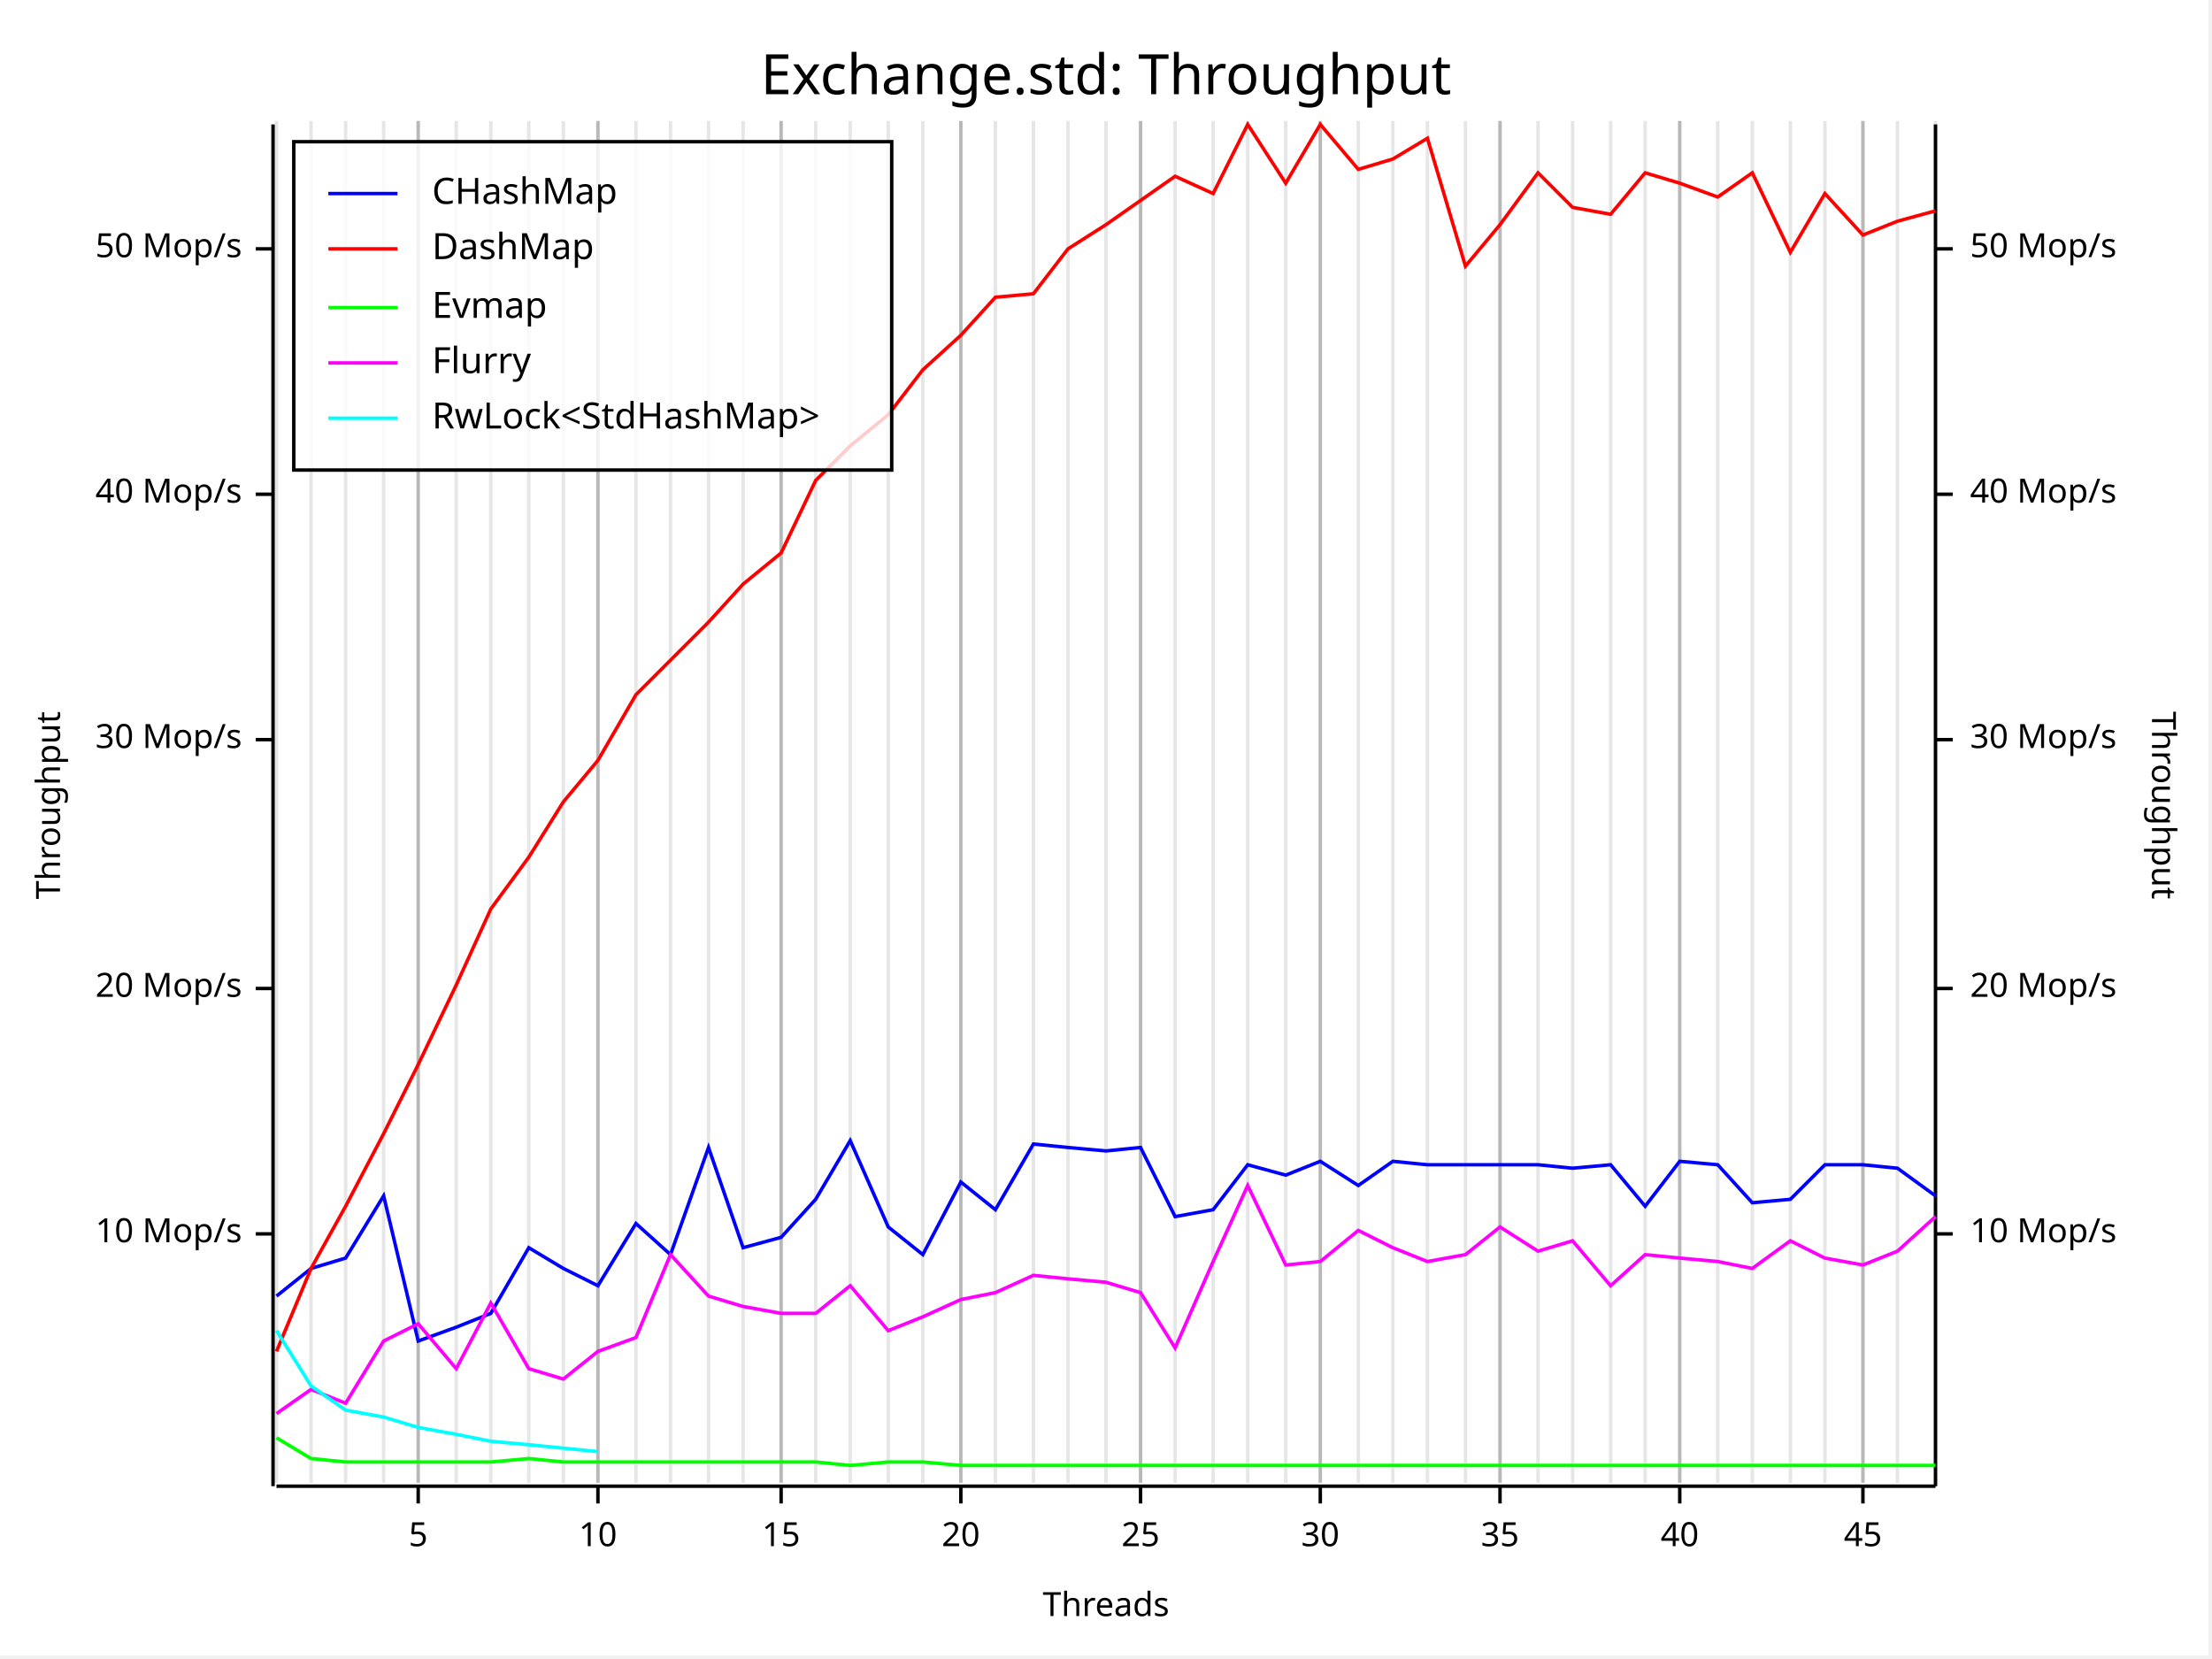
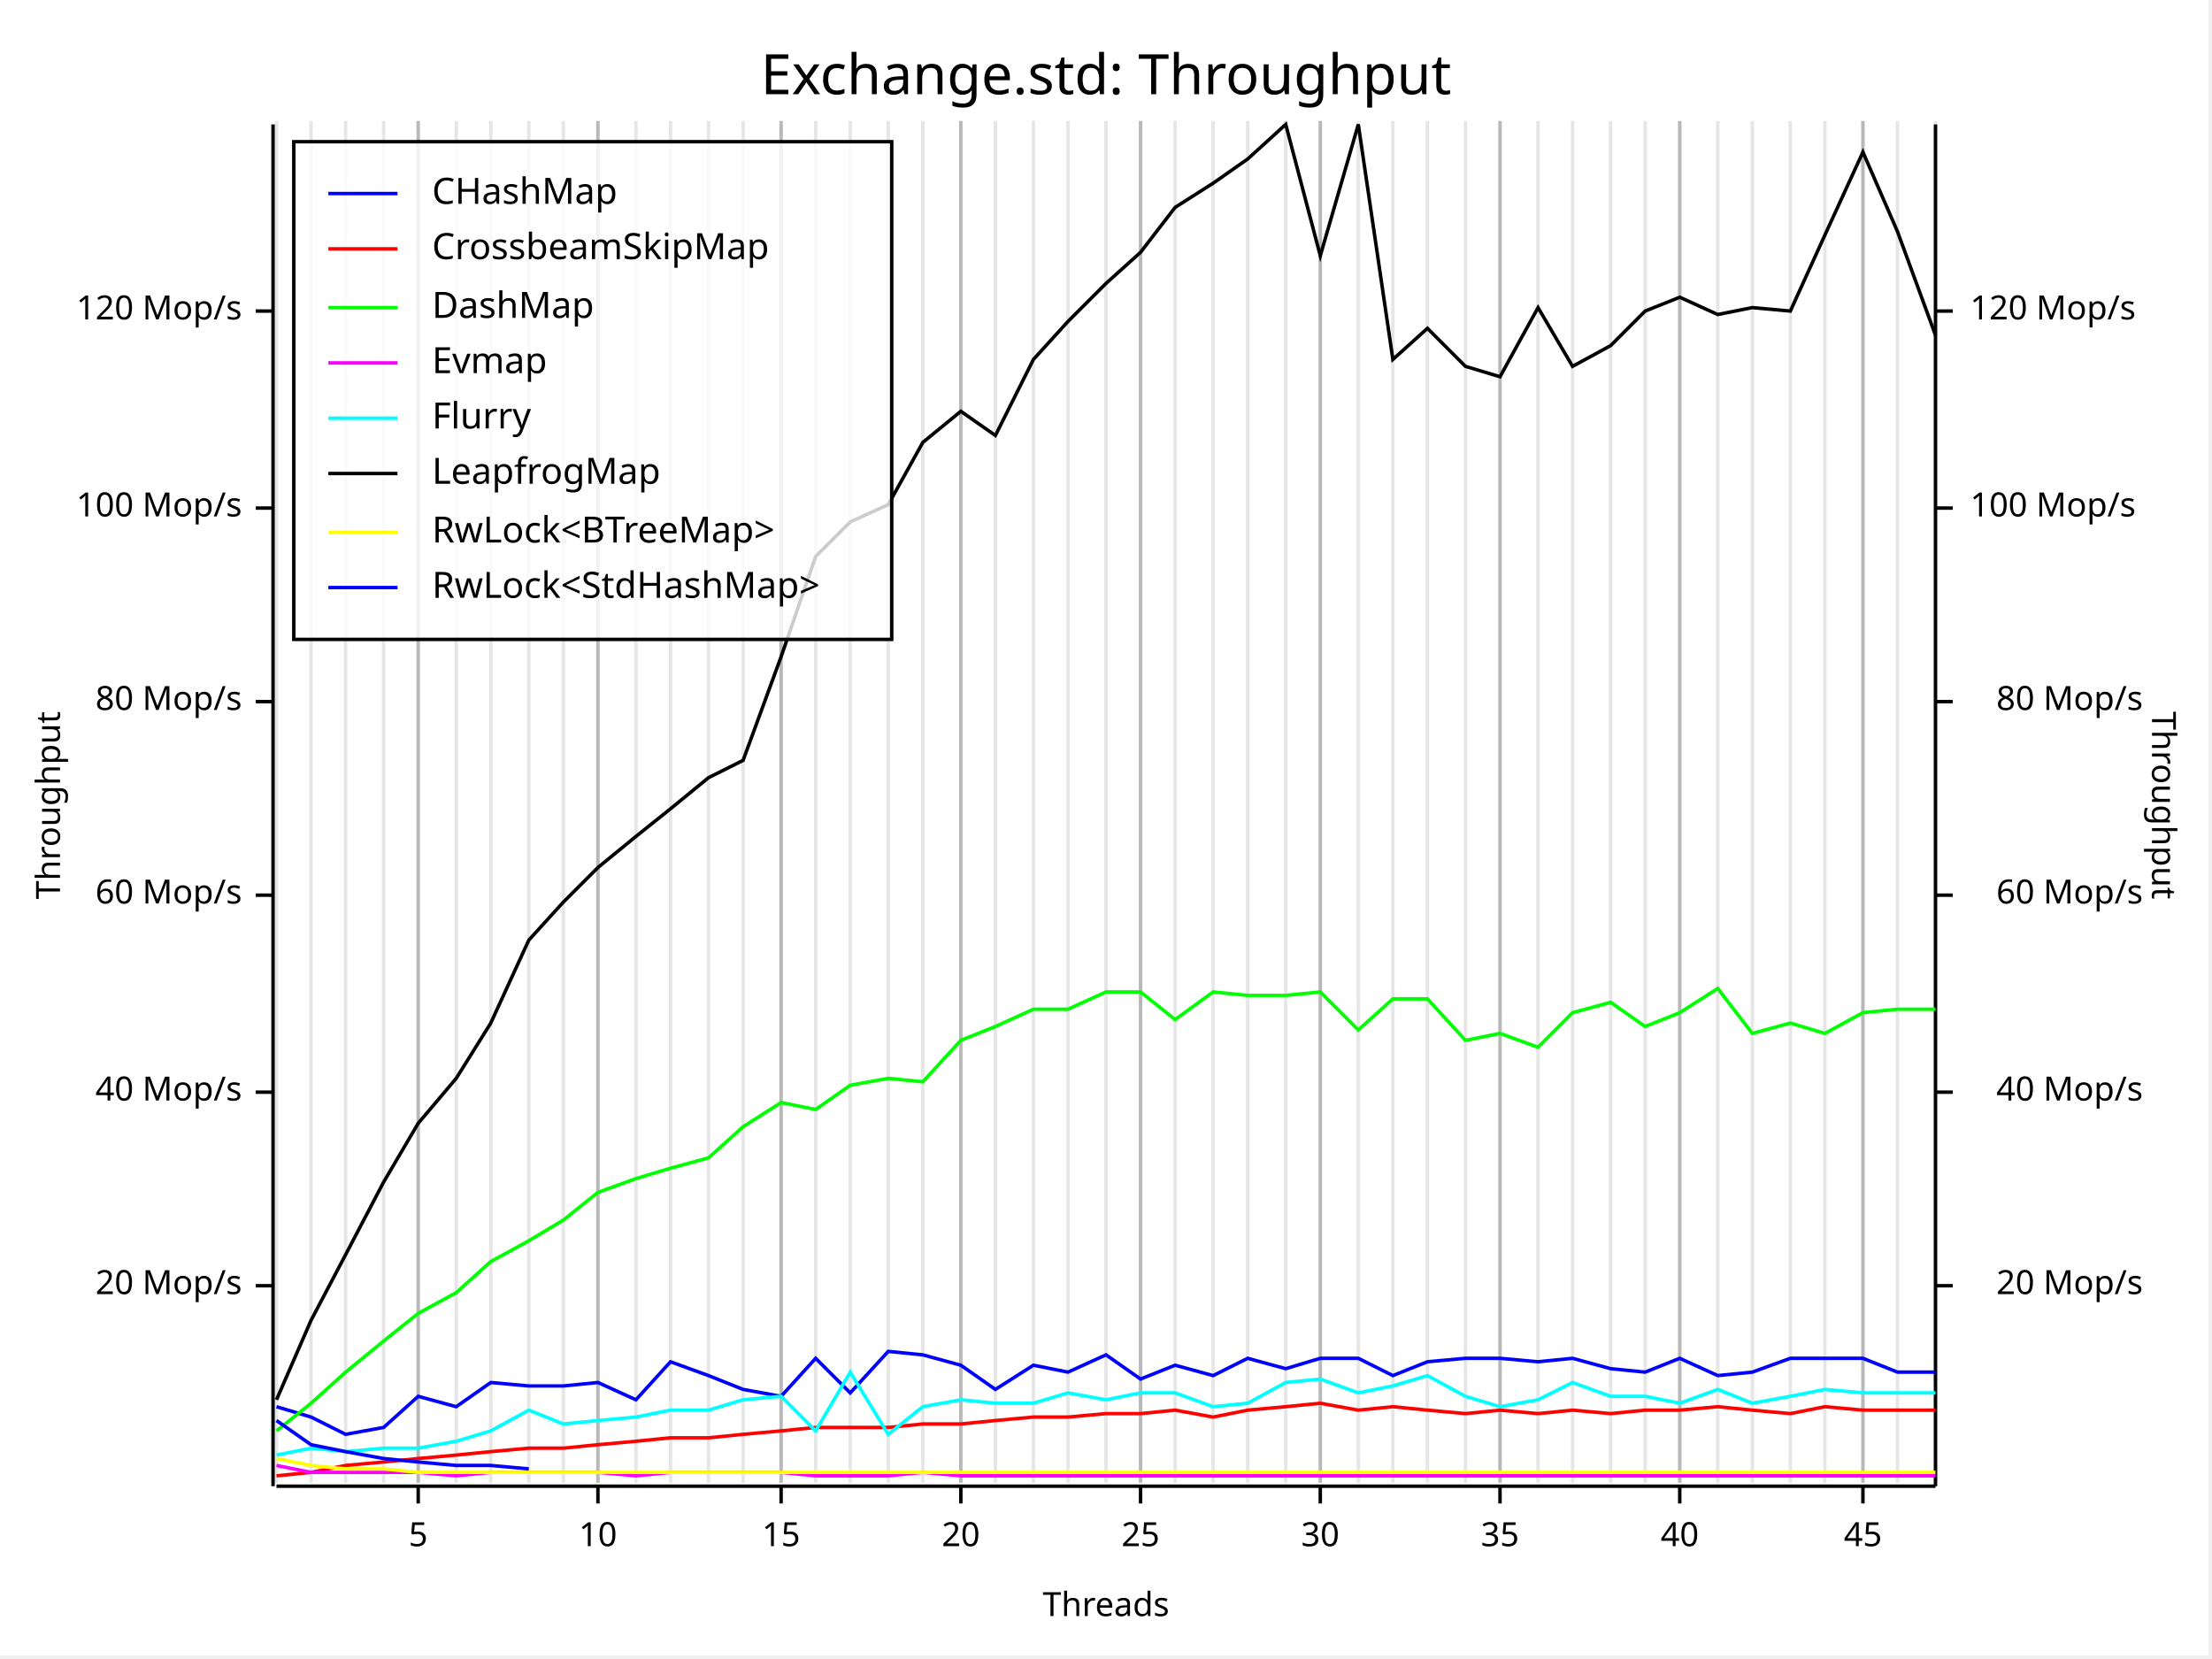
<svg xmlns="http://www.w3.org/2000/svg" width="640" height="480" viewBox="0 0 640 480">
  <rect x="0" y="0" width="639" height="479" opacity="1" fill="#FFFFFF" stroke="none" />
  <text x="320" y="15" dy="0.76em" text-anchor="middle" font-family="Fira Code" font-size="16.129" opacity="1" fill="#000000">
Exchange.std: Throughput
</text>
  <line opacity="0.1" stroke="#000000" stroke-width="1" x1="80" y1="429" x2="80" y2="35" />
  <line opacity="0.1" stroke="#000000" stroke-width="1" x1="90" y1="429" x2="90" y2="35" />
  <line opacity="0.1" stroke="#000000" stroke-width="1" x1="100" y1="429" x2="100" y2="35" />
  <line opacity="0.1" stroke="#000000" stroke-width="1" x1="111" y1="429" x2="111" y2="35" />
  <line opacity="0.1" stroke="#000000" stroke-width="1" x1="121" y1="429" x2="121" y2="35" />
  <line opacity="0.1" stroke="#000000" stroke-width="1" x1="132" y1="429" x2="132" y2="35" />
  <line opacity="0.1" stroke="#000000" stroke-width="1" x1="142" y1="429" x2="142" y2="35" />
  <line opacity="0.1" stroke="#000000" stroke-width="1" x1="153" y1="429" x2="153" y2="35" />
  <line opacity="0.1" stroke="#000000" stroke-width="1" x1="163" y1="429" x2="163" y2="35" />
  <line opacity="0.1" stroke="#000000" stroke-width="1" x1="173" y1="429" x2="173" y2="35" />
  <line opacity="0.1" stroke="#000000" stroke-width="1" x1="184" y1="429" x2="184" y2="35" />
  <line opacity="0.1" stroke="#000000" stroke-width="1" x1="194" y1="429" x2="194" y2="35" />
  <line opacity="0.1" stroke="#000000" stroke-width="1" x1="205" y1="429" x2="205" y2="35" />
  <line opacity="0.1" stroke="#000000" stroke-width="1" x1="215" y1="429" x2="215" y2="35" />
  <line opacity="0.1" stroke="#000000" stroke-width="1" x1="226" y1="429" x2="226" y2="35" />
  <line opacity="0.1" stroke="#000000" stroke-width="1" x1="236" y1="429" x2="236" y2="35" />
  <line opacity="0.1" stroke="#000000" stroke-width="1" x1="246" y1="429" x2="246" y2="35" />
  <line opacity="0.1" stroke="#000000" stroke-width="1" x1="257" y1="429" x2="257" y2="35" />
  <line opacity="0.1" stroke="#000000" stroke-width="1" x1="267" y1="429" x2="267" y2="35" />
  <line opacity="0.1" stroke="#000000" stroke-width="1" x1="278" y1="429" x2="278" y2="35" />
  <line opacity="0.1" stroke="#000000" stroke-width="1" x1="288" y1="429" x2="288" y2="35" />
  <line opacity="0.1" stroke="#000000" stroke-width="1" x1="299" y1="429" x2="299" y2="35" />
  <line opacity="0.1" stroke="#000000" stroke-width="1" x1="309" y1="429" x2="309" y2="35" />
  <line opacity="0.1" stroke="#000000" stroke-width="1" x1="320" y1="429" x2="320" y2="35" />
  <line opacity="0.1" stroke="#000000" stroke-width="1" x1="330" y1="429" x2="330" y2="35" />
  <line opacity="0.1" stroke="#000000" stroke-width="1" x1="340" y1="429" x2="340" y2="35" />
  <line opacity="0.1" stroke="#000000" stroke-width="1" x1="351" y1="429" x2="351" y2="35" />
  <line opacity="0.1" stroke="#000000" stroke-width="1" x1="361" y1="429" x2="361" y2="35" />
  <line opacity="0.1" stroke="#000000" stroke-width="1" x1="372" y1="429" x2="372" y2="35" />
  <line opacity="0.1" stroke="#000000" stroke-width="1" x1="382" y1="429" x2="382" y2="35" />
  <line opacity="0.1" stroke="#000000" stroke-width="1" x1="393" y1="429" x2="393" y2="35" />
  <line opacity="0.1" stroke="#000000" stroke-width="1" x1="403" y1="429" x2="403" y2="35" />
  <line opacity="0.1" stroke="#000000" stroke-width="1" x1="413" y1="429" x2="413" y2="35" />
  <line opacity="0.1" stroke="#000000" stroke-width="1" x1="424" y1="429" x2="424" y2="35" />
  <line opacity="0.1" stroke="#000000" stroke-width="1" x1="434" y1="429" x2="434" y2="35" />
  <line opacity="0.1" stroke="#000000" stroke-width="1" x1="445" y1="429" x2="445" y2="35" />
  <line opacity="0.1" stroke="#000000" stroke-width="1" x1="455" y1="429" x2="455" y2="35" />
  <line opacity="0.1" stroke="#000000" stroke-width="1" x1="466" y1="429" x2="466" y2="35" />
  <line opacity="0.1" stroke="#000000" stroke-width="1" x1="476" y1="429" x2="476" y2="35" />
  <line opacity="0.1" stroke="#000000" stroke-width="1" x1="486" y1="429" x2="486" y2="35" />
  <line opacity="0.1" stroke="#000000" stroke-width="1" x1="497" y1="429" x2="497" y2="35" />
  <line opacity="0.1" stroke="#000000" stroke-width="1" x1="507" y1="429" x2="507" y2="35" />
  <line opacity="0.1" stroke="#000000" stroke-width="1" x1="518" y1="429" x2="518" y2="35" />
  <line opacity="0.1" stroke="#000000" stroke-width="1" x1="528" y1="429" x2="528" y2="35" />
  <line opacity="0.1" stroke="#000000" stroke-width="1" x1="539" y1="429" x2="539" y2="35" />
  <line opacity="0.1" stroke="#000000" stroke-width="1" x1="549" y1="429" x2="549" y2="35" />
  <line opacity="0.1" stroke="#000000" stroke-width="1" x1="560" y1="429" x2="560" y2="35" />
  <text x="10" y="233" dy="0.76em" text-anchor="middle" font-family="sans-serif" font-size="9.677" opacity="1" fill="#000000" transform="rotate(270, 10, 233)">
Throughput
</text>
  <text x="320" y="470" dy="-0.5ex" text-anchor="middle" font-family="sans-serif" font-size="9.677" opacity="1" fill="#000000">
Threads
</text>
  <text x="630" y="233" dy="0.76em" text-anchor="middle" font-family="sans-serif" font-size="9.677" opacity="1" fill="#000000" transform="rotate(90, 630, 233)">
Throughput
</text>
  <line opacity="0.2" stroke="#000000" stroke-width="1" x1="121" y1="429" x2="121" y2="35" />
  <line opacity="0.2" stroke="#000000" stroke-width="1" x1="173" y1="429" x2="173" y2="35" />
  <line opacity="0.2" stroke="#000000" stroke-width="1" x1="226" y1="429" x2="226" y2="35" />
  <line opacity="0.2" stroke="#000000" stroke-width="1" x1="278" y1="429" x2="278" y2="35" />
  <line opacity="0.2" stroke="#000000" stroke-width="1" x1="330" y1="429" x2="330" y2="35" />
  <line opacity="0.2" stroke="#000000" stroke-width="1" x1="382" y1="429" x2="382" y2="35" />
  <line opacity="0.2" stroke="#000000" stroke-width="1" x1="434" y1="429" x2="434" y2="35" />
  <line opacity="0.2" stroke="#000000" stroke-width="1" x1="486" y1="429" x2="486" y2="35" />
  <line opacity="0.2" stroke="#000000" stroke-width="1" x1="539" y1="429" x2="539" y2="35" />
  <polyline fill="none" opacity="1" stroke="#000000" stroke-width="1" points="79,36 79,430 " />
-   <text x="70" y="357" dy="0.5ex" text-anchor="end" font-family="sans-serif" font-size="9.677" opacity="1" fill="#000000">
- 10 Mop/s
- </text>
-   <polyline fill="none" opacity="1" stroke="#000000" stroke-width="1" points="74,357 79,357 " />
-   <text x="70" y="286" dy="0.5ex" text-anchor="end" font-family="sans-serif" font-size="9.677" opacity="1" fill="#000000">
+   <text x="70" y="372" dy="0.5ex" text-anchor="end" font-family="sans-serif" font-size="9.677" opacity="1" fill="#000000">
20 Mop/s
</text>
-   <polyline fill="none" opacity="1" stroke="#000000" stroke-width="1" points="74,286 79,286 " />
-   <text x="70" y="214" dy="0.5ex" text-anchor="end" font-family="sans-serif" font-size="9.677" opacity="1" fill="#000000">
- 30 Mop/s
- </text>
-   <polyline fill="none" opacity="1" stroke="#000000" stroke-width="1" points="74,214 79,214 " />
-   <text x="70" y="143" dy="0.5ex" text-anchor="end" font-family="sans-serif" font-size="9.677" opacity="1" fill="#000000">
+   <polyline fill="none" opacity="1" stroke="#000000" stroke-width="1" points="74,372 79,372 " />
+   <text x="70" y="316" dy="0.5ex" text-anchor="end" font-family="sans-serif" font-size="9.677" opacity="1" fill="#000000">
40 Mop/s
</text>
-   <polyline fill="none" opacity="1" stroke="#000000" stroke-width="1" points="74,143 79,143 " />
-   <text x="70" y="72" dy="0.5ex" text-anchor="end" font-family="sans-serif" font-size="9.677" opacity="1" fill="#000000">
- 50 Mop/s
- </text>
-   <polyline fill="none" opacity="1" stroke="#000000" stroke-width="1" points="74,72 79,72 " />
+   <polyline fill="none" opacity="1" stroke="#000000" stroke-width="1" points="74,316 79,316 " />
+   <text x="70" y="259" dy="0.5ex" text-anchor="end" font-family="sans-serif" font-size="9.677" opacity="1" fill="#000000">
+ 60 Mop/s
+ </text>
+   <polyline fill="none" opacity="1" stroke="#000000" stroke-width="1" points="74,259 79,259 " />
+   <text x="70" y="203" dy="0.5ex" text-anchor="end" font-family="sans-serif" font-size="9.677" opacity="1" fill="#000000">
+ 80 Mop/s
+ </text>
+   <polyline fill="none" opacity="1" stroke="#000000" stroke-width="1" points="74,203 79,203 " />
+   <text x="70" y="147" dy="0.5ex" text-anchor="end" font-family="sans-serif" font-size="9.677" opacity="1" fill="#000000">
+ 100 Mop/s
+ </text>
+   <polyline fill="none" opacity="1" stroke="#000000" stroke-width="1" points="74,147 79,147 " />
+   <text x="70" y="90" dy="0.5ex" text-anchor="end" font-family="sans-serif" font-size="9.677" opacity="1" fill="#000000">
+ 120 Mop/s
+ </text>
+   <polyline fill="none" opacity="1" stroke="#000000" stroke-width="1" points="74,90 79,90 " />
  <polyline fill="none" opacity="1" stroke="#000000" stroke-width="1" points="80,430 560,430 " />
  <text x="121" y="440" dy="0.76em" text-anchor="middle" font-family="sans-serif" font-size="9.677" opacity="1" fill="#000000">
5
</text>
  <polyline fill="none" opacity="1" stroke="#000000" stroke-width="1" points="121,430 121,435 " />
  <text x="173" y="440" dy="0.76em" text-anchor="middle" font-family="sans-serif" font-size="9.677" opacity="1" fill="#000000">
10
</text>
  <polyline fill="none" opacity="1" stroke="#000000" stroke-width="1" points="173,430 173,435 " />
  <text x="226" y="440" dy="0.76em" text-anchor="middle" font-family="sans-serif" font-size="9.677" opacity="1" fill="#000000">
15
</text>
  <polyline fill="none" opacity="1" stroke="#000000" stroke-width="1" points="226,430 226,435 " />
  <text x="278" y="440" dy="0.76em" text-anchor="middle" font-family="sans-serif" font-size="9.677" opacity="1" fill="#000000">
20
</text>
  <polyline fill="none" opacity="1" stroke="#000000" stroke-width="1" points="278,430 278,435 " />
  <text x="330" y="440" dy="0.76em" text-anchor="middle" font-family="sans-serif" font-size="9.677" opacity="1" fill="#000000">
25
</text>
  <polyline fill="none" opacity="1" stroke="#000000" stroke-width="1" points="330,430 330,435 " />
  <text x="382" y="440" dy="0.76em" text-anchor="middle" font-family="sans-serif" font-size="9.677" opacity="1" fill="#000000">
30
</text>
  <polyline fill="none" opacity="1" stroke="#000000" stroke-width="1" points="382,430 382,435 " />
  <text x="434" y="440" dy="0.76em" text-anchor="middle" font-family="sans-serif" font-size="9.677" opacity="1" fill="#000000">
35
</text>
  <polyline fill="none" opacity="1" stroke="#000000" stroke-width="1" points="434,430 434,435 " />
  <text x="486" y="440" dy="0.76em" text-anchor="middle" font-family="sans-serif" font-size="9.677" opacity="1" fill="#000000">
40
</text>
  <polyline fill="none" opacity="1" stroke="#000000" stroke-width="1" points="486,430 486,435 " />
  <text x="539" y="440" dy="0.76em" text-anchor="middle" font-family="sans-serif" font-size="9.677" opacity="1" fill="#000000">
45
</text>
  <polyline fill="none" opacity="1" stroke="#000000" stroke-width="1" points="539,430 539,435 " />
  <polyline fill="none" opacity="1" stroke="#000000" stroke-width="1" points="560,36 560,430 " />
-   <text x="570" y="357" dy="0.5ex" text-anchor="start" font-family="sans-serif" font-size="9.677" opacity="1" fill="#000000">
- 10 Mop/s
- </text>
-   <polyline fill="none" opacity="1" stroke="#000000" stroke-width="1" points="560,357 565,357 " />
-   <text x="570" y="286" dy="0.5ex" text-anchor="start" font-family="sans-serif" font-size="9.677" opacity="1" fill="#000000">
+   <text x="620" y="372" dy="0.5ex" text-anchor="end" font-family="sans-serif" font-size="9.677" opacity="1" fill="#000000">
20 Mop/s
</text>
-   <polyline fill="none" opacity="1" stroke="#000000" stroke-width="1" points="560,286 565,286 " />
-   <text x="570" y="214" dy="0.5ex" text-anchor="start" font-family="sans-serif" font-size="9.677" opacity="1" fill="#000000">
- 30 Mop/s
- </text>
-   <polyline fill="none" opacity="1" stroke="#000000" stroke-width="1" points="560,214 565,214 " />
-   <text x="570" y="143" dy="0.5ex" text-anchor="start" font-family="sans-serif" font-size="9.677" opacity="1" fill="#000000">
+   <polyline fill="none" opacity="1" stroke="#000000" stroke-width="1" points="560,372 565,372 " />
+   <text x="620" y="316" dy="0.5ex" text-anchor="end" font-family="sans-serif" font-size="9.677" opacity="1" fill="#000000">
40 Mop/s
</text>
-   <polyline fill="none" opacity="1" stroke="#000000" stroke-width="1" points="560,143 565,143 " />
-   <text x="570" y="72" dy="0.5ex" text-anchor="start" font-family="sans-serif" font-size="9.677" opacity="1" fill="#000000">
- 50 Mop/s
- </text>
-   <polyline fill="none" opacity="1" stroke="#000000" stroke-width="1" points="560,72 565,72 " />
-   <polyline fill="none" opacity="1" stroke="#0000FF" stroke-width="1" points="80,375 90,367 100,364 111,346 121,388 132,384 142,380 153,361 163,367 173,372 184,354 194,363 205,332 215,361 226,358 236,347 246,330 257,355 267,363 278,342 288,350 299,331 309,332 320,333 330,332 340,352 351,350 361,337 372,340 382,336 393,343 403,336 413,337 424,337 434,337 445,337 455,338 466,337 476,349 486,336 497,337 507,348 518,347 528,337 539,337 549,338 560,346 " />
-   <polyline fill="none" opacity="1" stroke="#FF0000" stroke-width="1" points="80,391 90,367 100,349 111,328 121,308 132,285 142,263 153,248 163,232 173,220 184,201 194,191 205,180 215,169 226,160 236,139 246,129 257,120 267,107 278,97 288,86 299,85 309,72 320,65 330,58 340,51 351,56 361,36 372,53 382,36 393,49 403,46 413,40 424,77 434,65 445,50 455,60 466,62 476,50 486,53 497,57 507,50 518,73 528,56 539,68 549,64 560,61 " />
-   <polyline fill="none" opacity="1" stroke="#00FF00" stroke-width="1" points="80,416 90,422 100,423 111,423 121,423 132,423 142,423 153,422 163,423 173,423 184,423 194,423 205,423 215,423 226,423 236,423 246,424 257,423 267,423 278,424 288,424 299,424 309,424 320,424 330,424 340,424 351,424 361,424 372,424 382,424 393,424 403,424 413,424 424,424 434,424 445,424 455,424 466,424 476,424 486,424 497,424 507,424 518,424 528,424 539,424 549,424 560,424 " />
-   <polyline fill="none" opacity="1" stroke="#FF00FF" stroke-width="1" points="80,409 90,402 100,406 111,388 121,383 132,396 142,377 153,396 163,399 173,391 184,387 194,363 205,375 215,378 226,380 236,380 246,372 257,385 267,381 278,376 288,374 299,369 309,370 320,371 330,374 340,390 351,365 361,343 372,366 382,365 393,356 403,361 413,365 424,363 434,355 445,362 455,359 466,372 476,363 486,364 497,365 507,367 518,359 528,364 539,366 549,362 560,352 " />
-   <polyline fill="none" opacity="1" stroke="#00FFFF" stroke-width="1" points="80,385 90,401 100,408 111,410 121,413 132,415 142,417 153,418 163,419 173,420 " />
-   <rect x="85" y="41" width="173" height="95" opacity="0.8" fill="#FFFFFF" stroke="none" />
-   <rect x="85" y="41" width="173" height="95" opacity="1" fill="none" stroke="#000000" />
+   <polyline fill="none" opacity="1" stroke="#000000" stroke-width="1" points="560,316 565,316 " />
+   <text x="620" y="259" dy="0.5ex" text-anchor="end" font-family="sans-serif" font-size="9.677" opacity="1" fill="#000000">
+ 60 Mop/s
+ </text>
+   <polyline fill="none" opacity="1" stroke="#000000" stroke-width="1" points="560,259 565,259 " />
+   <text x="620" y="203" dy="0.5ex" text-anchor="end" font-family="sans-serif" font-size="9.677" opacity="1" fill="#000000">
+ 80 Mop/s
+ </text>
+   <polyline fill="none" opacity="1" stroke="#000000" stroke-width="1" points="560,203 565,203 " />
+   <text x="570" y="147" dy="0.5ex" text-anchor="start" font-family="sans-serif" font-size="9.677" opacity="1" fill="#000000">
+ 100 Mop/s
+ </text>
+   <polyline fill="none" opacity="1" stroke="#000000" stroke-width="1" points="560,147 565,147 " />
+   <text x="570" y="90" dy="0.5ex" text-anchor="start" font-family="sans-serif" font-size="9.677" opacity="1" fill="#000000">
+ 120 Mop/s
+ </text>
+   <polyline fill="none" opacity="1" stroke="#000000" stroke-width="1" points="560,90 565,90 " />
+   <polyline fill="none" opacity="1" stroke="#0000FF" stroke-width="1" points="80,407 90,410 100,415 111,413 121,404 132,407 142,400 153,401 163,401 173,400 184,405 194,394 205,398 215,402 226,404 236,393 246,403 257,391 267,392 278,395 288,402 299,395 309,397 320,392 330,399 340,395 351,398 361,393 372,396 382,393 393,393 403,398 413,394 424,393 434,393 445,394 455,393 466,396 476,397 486,393 497,398 507,397 518,393 528,393 539,393 549,397 560,397 " />
+   <polyline fill="none" opacity="1" stroke="#FF0000" stroke-width="1" points="80,427 90,426 100,424 111,423 121,422 132,421 142,420 153,419 163,419 173,418 184,417 194,416 205,416 215,415 226,414 236,413 246,413 257,413 267,412 278,412 288,411 299,410 309,410 320,409 330,409 340,408 351,410 361,408 372,407 382,406 393,408 403,407 413,408 424,409 434,408 445,409 455,408 466,409 476,408 486,408 497,407 507,408 518,409 528,407 539,408 549,408 560,408 " />
+   <polyline fill="none" opacity="1" stroke="#00FF00" stroke-width="1" points="80,414 90,406 100,397 111,388 121,380 132,374 142,365 153,359 163,353 173,345 184,341 194,338 205,335 215,326 226,319 236,321 246,314 257,312 267,313 278,301 288,297 299,292 309,292 320,287 330,287 340,295 351,287 361,288 372,288 382,287 393,298 403,289 413,289 424,301 434,299 445,303 455,293 466,290 476,297 486,293 497,286 507,299 518,296 528,299 539,293 549,292 560,292 " />
+   <polyline fill="none" opacity="1" stroke="#FF00FF" stroke-width="1" points="80,424 90,426 100,426 111,426 121,426 132,427 142,426 153,426 163,426 173,426 184,427 194,426 205,426 215,426 226,426 236,427 246,427 257,427 267,426 278,427 288,427 299,427 309,427 320,427 330,427 340,427 351,427 361,427 372,427 382,427 393,427 403,427 413,427 424,427 434,427 445,427 455,427 466,427 476,427 486,427 497,427 507,427 518,427 528,427 539,427 549,427 560,427 " />
+   <polyline fill="none" opacity="1" stroke="#00FFFF" stroke-width="1" points="80,421 90,419 100,420 111,419 121,419 132,417 142,414 153,408 163,412 173,411 184,410 194,408 205,408 215,405 226,404 236,414 246,397 257,415 267,407 278,405 288,406 299,406 309,403 320,405 330,403 340,403 351,407 361,406 372,400 382,399 393,403 403,401 413,398 424,404 434,407 445,405 455,400 466,404 476,404 486,406 497,402 507,406 518,404 528,402 539,403 549,403 560,403 " />
+   <polyline fill="none" opacity="1" stroke="#000000" stroke-width="1" points="80,405 90,382 100,363 111,342 121,325 132,312 142,296 153,272 163,261 173,251 184,242 194,234 205,225 215,220 226,190 236,161 246,151 257,146 267,128 278,119 288,126 299,104 309,93 320,82 330,73 340,60 351,53 361,46 372,36 382,74 393,36 403,104 413,95 424,106 434,109 445,89 455,106 466,100 476,90 486,86 497,91 507,89 518,90 528,68 539,44 549,67 560,97 " />
+   <polyline fill="none" opacity="1" stroke="#FFFF00" stroke-width="1" points="80,422 90,424 100,425 111,425 121,426 132,426 142,426 153,426 163,426 173,426 184,426 194,426 205,426 215,426 226,426 236,426 246,426 257,426 267,426 278,426 288,426 299,426 309,426 320,426 330,426 340,426 351,426 361,426 372,426 382,426 393,426 403,426 413,426 424,426 434,426 445,426 455,426 466,426 476,426 486,426 497,426 507,426 518,426 528,426 539,426 549,426 560,426 " />
+   <polyline fill="none" opacity="1" stroke="#0000FF" stroke-width="1" points="80,411 90,418 100,420 111,422 121,423 132,424 142,424 153,425 " />
+   <rect x="85" y="41" width="173" height="144" opacity="0.8" fill="#FFFFFF" stroke="none" />
+   <rect x="85" y="41" width="173" height="144" opacity="1" fill="none" stroke="#000000" />
  <text x="125" y="51" dy="0.76em" text-anchor="start" font-family="Fira Code" font-size="10.484" opacity="1" fill="#000000">
CHashMap
</text>
  <text x="125" y="67" dy="0.76em" text-anchor="start" font-family="Fira Code" font-size="10.484" opacity="1" fill="#000000">
+ CrossbeamSkipMap
+ </text>
+   <text x="125" y="84" dy="0.76em" text-anchor="start" font-family="Fira Code" font-size="10.484" opacity="1" fill="#000000">
DashMap
</text>
-   <text x="125" y="84" dy="0.76em" text-anchor="start" font-family="Fira Code" font-size="10.484" opacity="1" fill="#000000">
+   <text x="125" y="100" dy="0.76em" text-anchor="start" font-family="Fira Code" font-size="10.484" opacity="1" fill="#000000">
Evmap
</text>
-   <text x="125" y="100" dy="0.76em" text-anchor="start" font-family="Fira Code" font-size="10.484" opacity="1" fill="#000000">
+   <text x="125" y="116" dy="0.76em" text-anchor="start" font-family="Fira Code" font-size="10.484" opacity="1" fill="#000000">
Flurry
</text>
-   <text x="125" y="116" dy="0.76em" text-anchor="start" font-family="Fira Code" font-size="10.484" opacity="1" fill="#000000">
+   <text x="125" y="132" dy="0.76em" text-anchor="start" font-family="Fira Code" font-size="10.484" opacity="1" fill="#000000">
+ LeapfrogMap
+ </text>
+   <text x="125" y="149" dy="0.76em" text-anchor="start" font-family="Fira Code" font-size="10.484" opacity="1" fill="#000000">
+ RwLock&lt;BTreeMap&gt;
+ </text>
+   <text x="125" y="165" dy="0.76em" text-anchor="start" font-family="Fira Code" font-size="10.484" opacity="1" fill="#000000">
RwLock&lt;StdHashMap&gt;
</text>
  <polyline fill="none" opacity="1" stroke="#0000FF" stroke-width="1" points="95,56 115,56 " />
  <polyline fill="none" opacity="1" stroke="#FF0000" stroke-width="1" points="95,72 115,72 " />
  <polyline fill="none" opacity="1" stroke="#00FF00" stroke-width="1" points="95,89 115,89 " />
  <polyline fill="none" opacity="1" stroke="#FF00FF" stroke-width="1" points="95,105 115,105 " />
  <polyline fill="none" opacity="1" stroke="#00FFFF" stroke-width="1" points="95,121 115,121 " />
+   <polyline fill="none" opacity="1" stroke="#000000" stroke-width="1" points="95,137 115,137 " />
+   <polyline fill="none" opacity="1" stroke="#FFFF00" stroke-width="1" points="95,154 115,154 " />
+   <polyline fill="none" opacity="1" stroke="#0000FF" stroke-width="1" points="95,170 115,170 " />
</svg>
